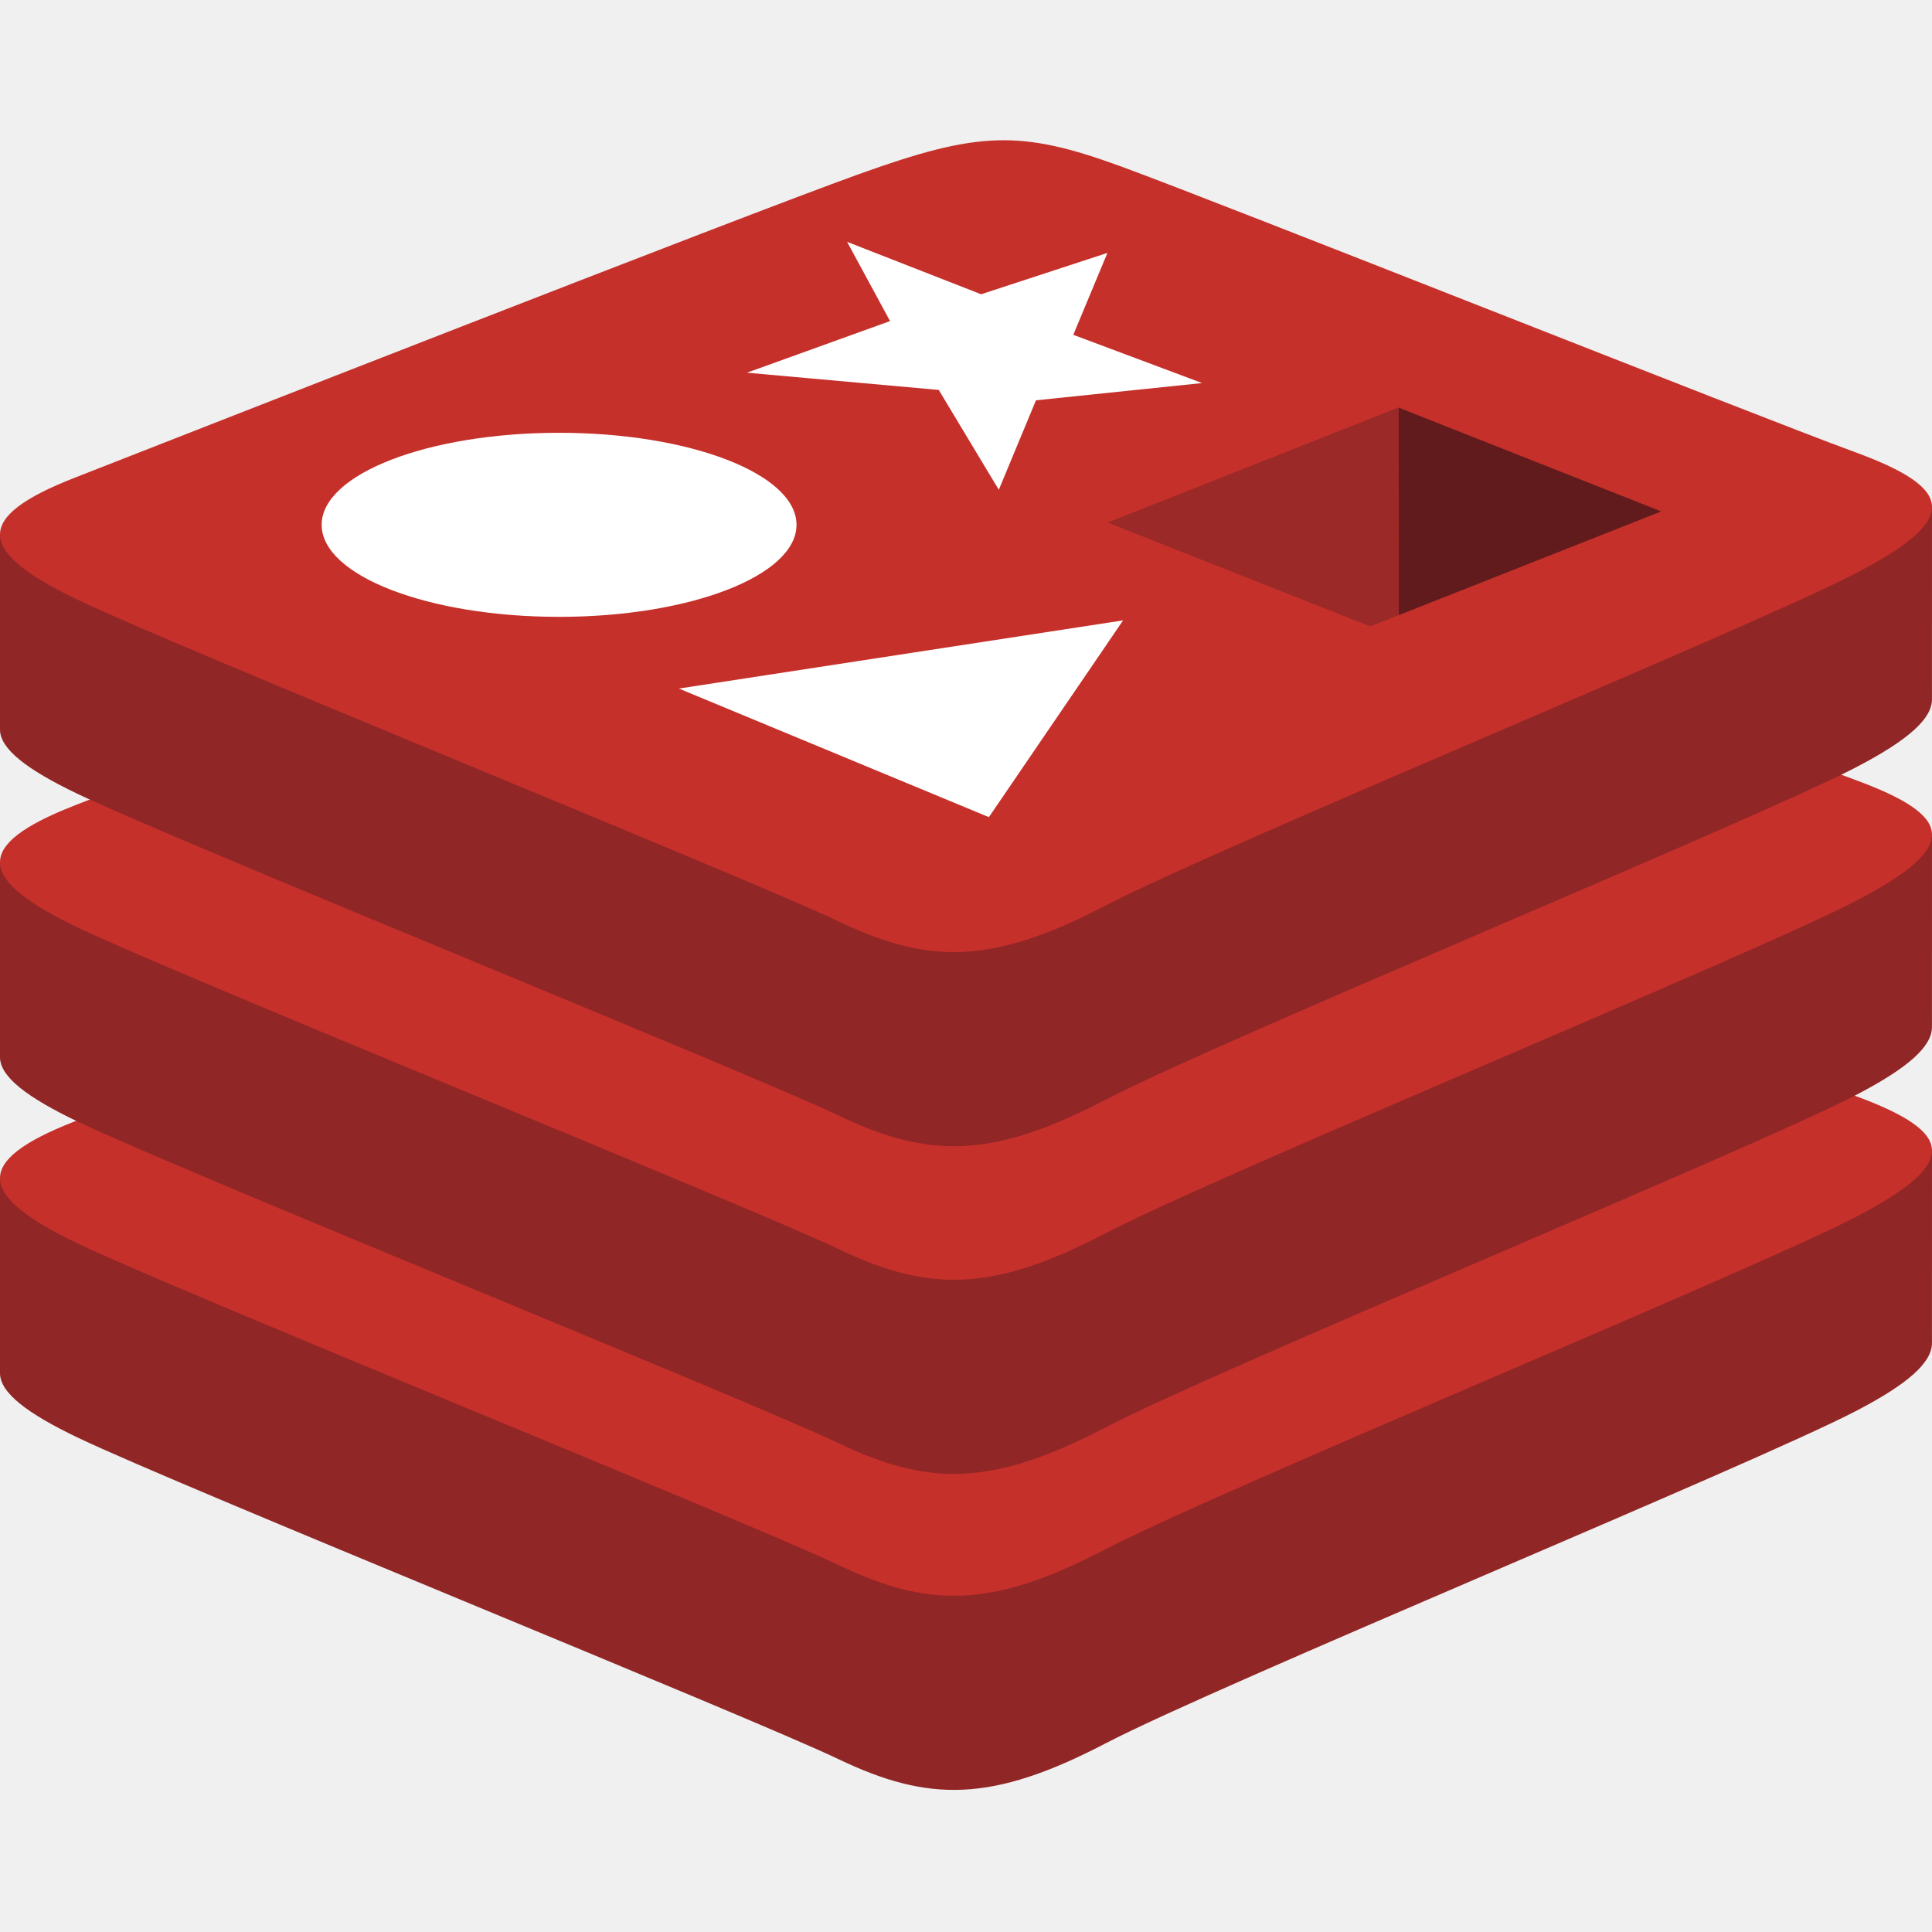
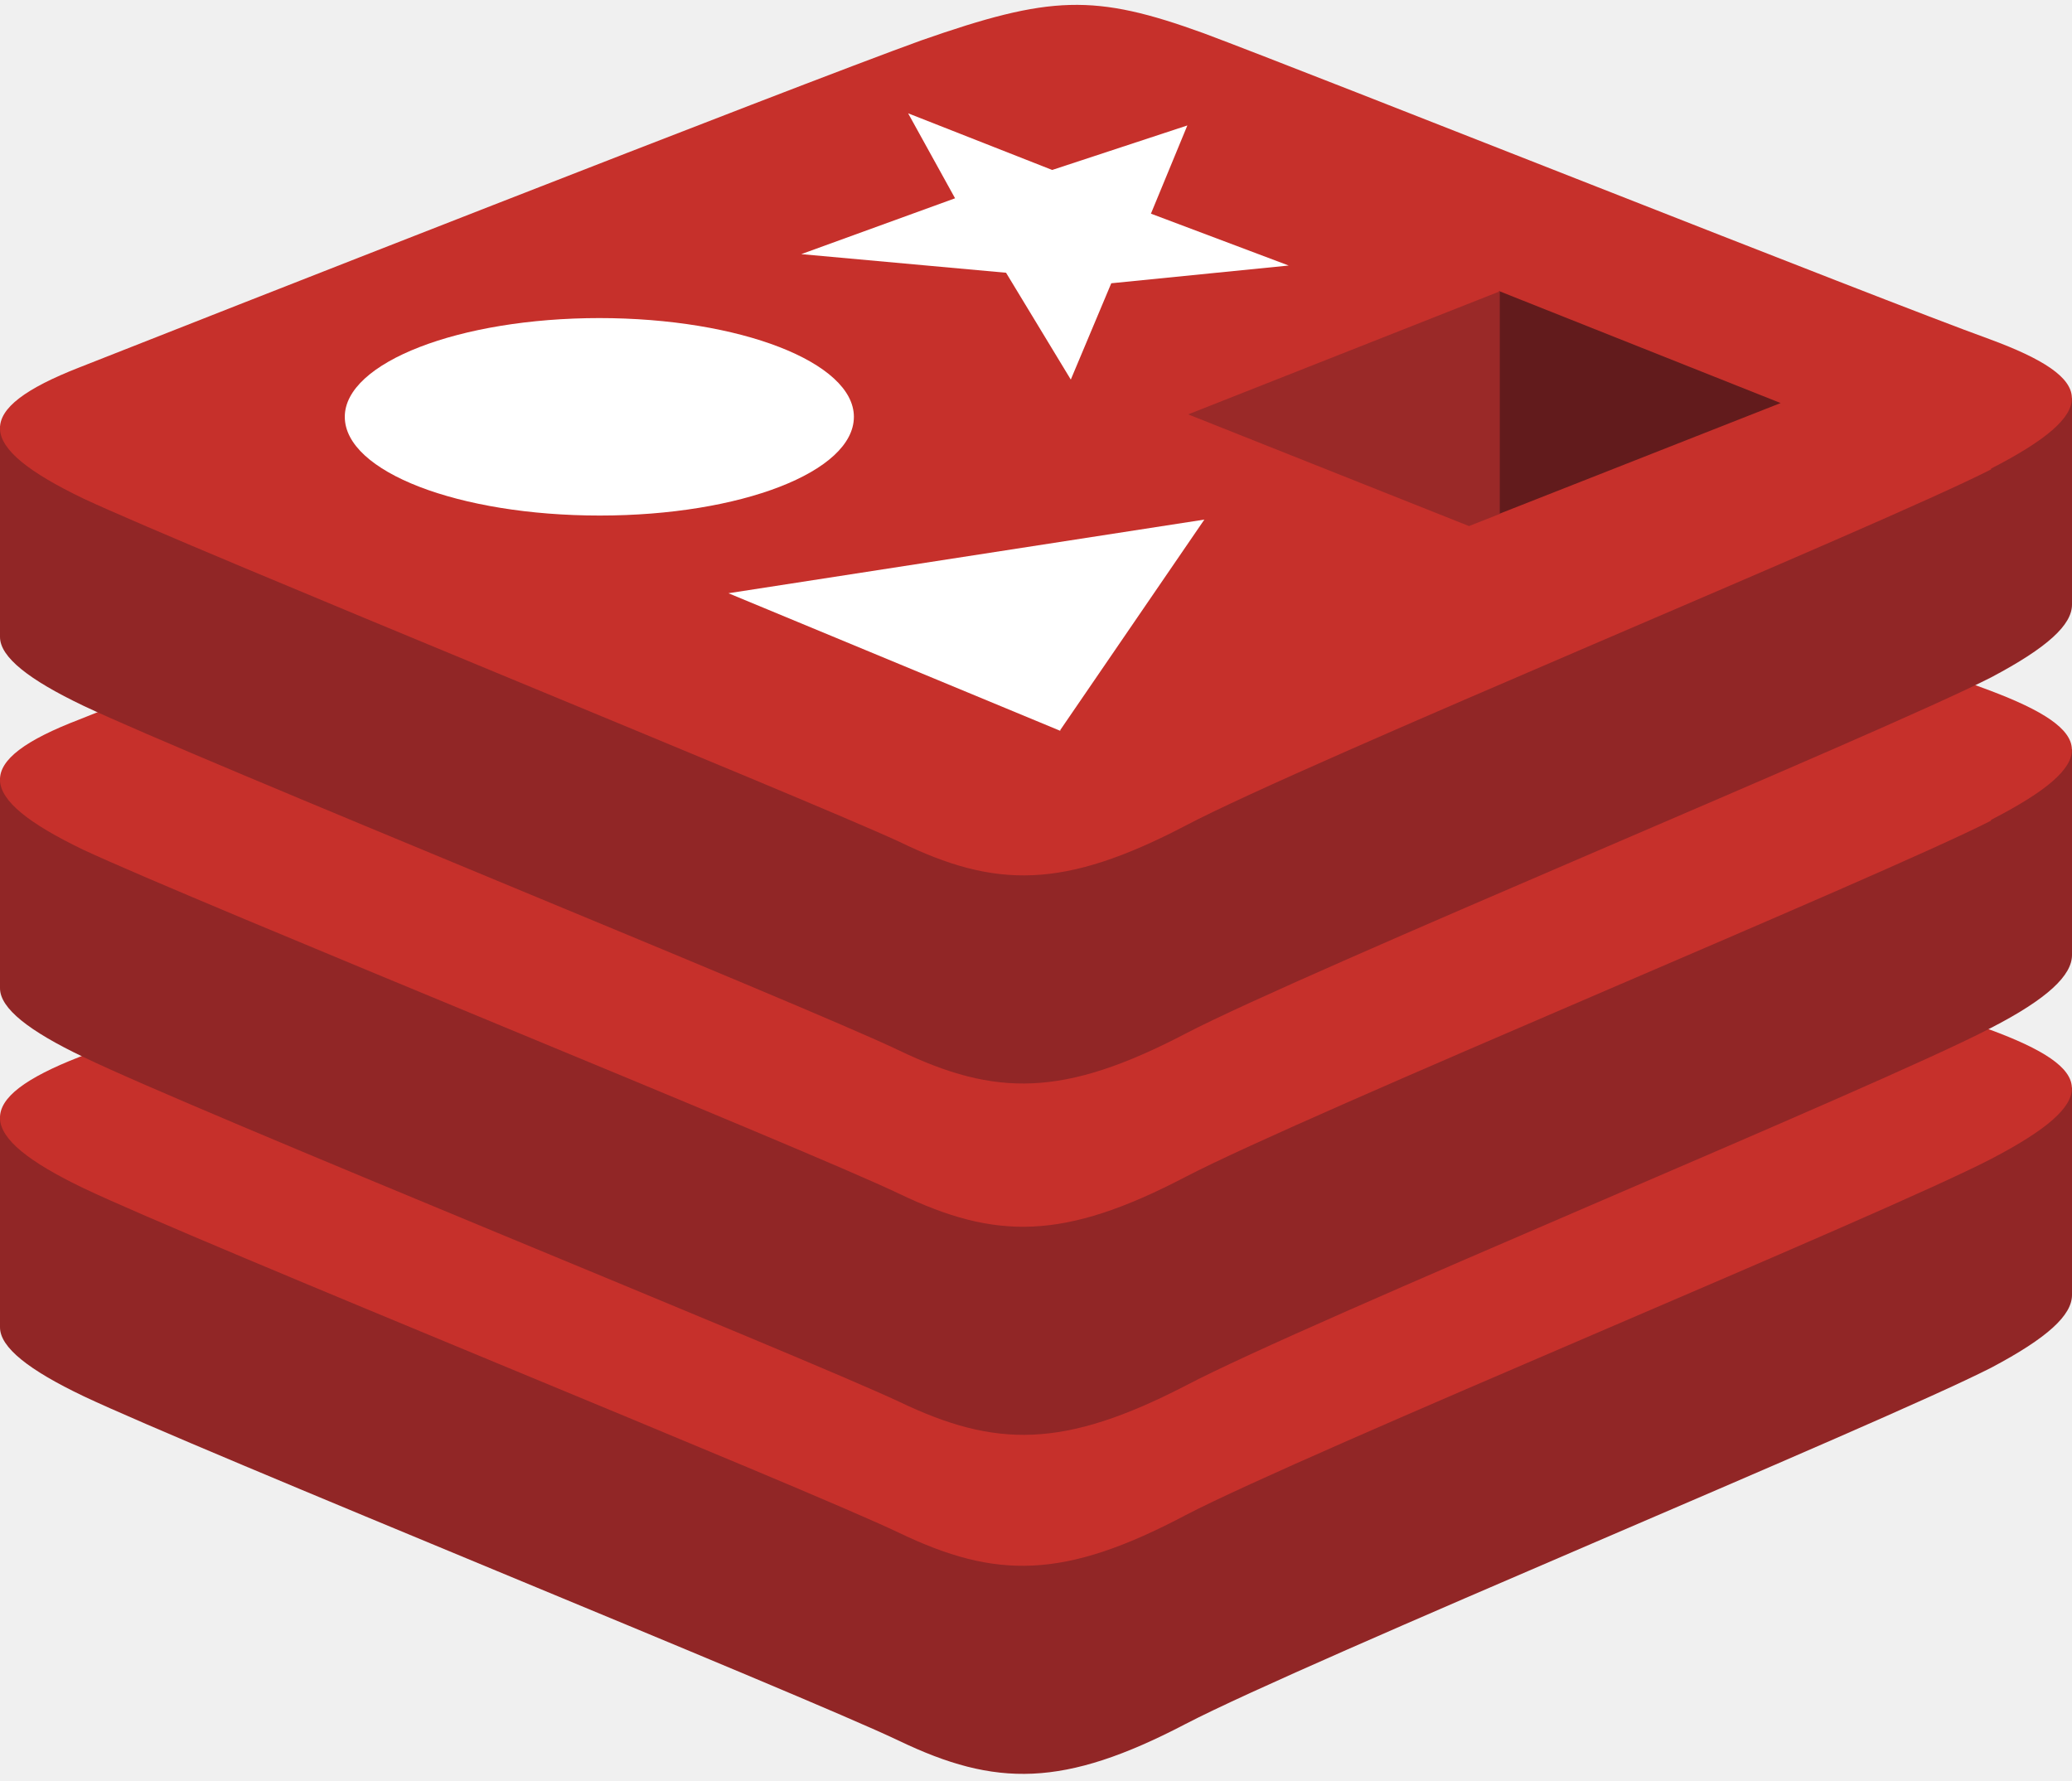
- <svg xmlns="http://www.w3.org/2000/svg" width="800px" height="800px" viewBox="0 -18 256 256" version="1.1" preserveAspectRatio="xMidYMid">
-   <g>
-     <path d="M245.97,168.943 C232.308,176.064 161.536,205.163 146.469,213.018 C131.402,220.874 123.032,220.798 111.129,215.108 C99.227,209.418 23.913,178.996 10.346,172.511 C3.565,169.27 0,166.535 0,163.951 L0,138.075 C0,138.075 98.049,116.73 113.879,111.051 C129.707,105.372 135.199,105.167 148.67,110.101 C162.141,115.037 242.687,129.569 256,134.445 C256,134.445 255.994,157.556 255.994,159.955 C255.996,162.513 252.924,165.319 245.97,168.943" fill="#912626">
- 
- </path>
-     <path d="M245.965,143.22 C232.304,150.338 161.534,179.438 146.467,187.292 C131.401,195.149 123.031,195.072 111.129,189.382 C99.226,183.696 23.915,153.269 10.349,146.788 C-3.217,140.303 -3.502,135.84 9.825,130.622 C23.151,125.402 98.049,96.017 113.88,90.338 C129.708,84.661 135.199,84.454 148.669,89.39 C162.14,94.324 232.488,122.325 245.8,127.2 C259.115,132.081 259.626,136.099 245.965,143.22" fill="#C6302B">
- 
- </path>
-     <path d="M245.97,127.074 C232.308,134.196 161.536,163.294 146.469,171.152 C131.402,179.005 123.032,178.929 111.129,173.239 C99.226,167.552 23.913,137.127 10.346,130.642 C3.565,127.401 0,124.669 0,122.085 L0,96.206 C0,96.206 98.049,74.862 113.879,69.183 C129.707,63.504 135.199,63.298 148.67,68.233 C162.141,73.168 242.687,87.697 256,92.574 C256,92.574 255.994,115.685 255.994,118.087 C255.996,120.644 252.924,123.45 245.97,127.074" fill="#912626">
- 
- </path>
-     <path d="M245.965,101.351 C232.304,108.471 161.534,137.569 146.467,145.426 C131.401,153.28 123.031,153.203 111.129,147.513 C99.226,141.827 23.915,111.401 10.349,104.919 C-3.217,98.436 -3.502,93.972 9.825,88.752 C23.151,83.535 98.049,54.148 113.88,48.47 C129.708,42.792 135.199,42.586 148.669,47.521 C162.14,52.455 232.488,80.454 245.8,85.331 C259.115,90.21 259.626,94.23 245.965,101.35 L245.965,101.351" fill="#C6302B">
- 
- </path>
-     <path d="M245.97,83.653 C232.308,90.774 161.536,119.874 146.469,127.731 C131.402,135.585 123.032,135.508 111.129,129.818 C99.226,124.131 23.913,93.705 10.346,87.223 C3.565,83.981 0,81.247 0,78.665 L0,52.786 C0,52.786 98.049,31.442 113.879,25.764 C129.707,20.085 135.199,19.88 148.67,24.814 C162.141,29.749 242.687,44.278 256,49.155 C256,49.155 255.994,72.266 255.994,74.667 C255.996,77.222 252.924,80.028 245.97,83.653" fill="#912626">
- 
- </path>
-     <path d="M245.965,57.929 C232.304,65.049 161.534,94.149 146.467,102.004 C131.401,109.858 123.031,109.781 111.129,104.093 C99.227,98.405 23.915,67.981 10.349,61.498 C-3.217,55.015 -3.502,50.55 9.825,45.331 C23.151,40.113 98.049,10.729 113.88,5.049 C129.708,-0.63 135.199,-0.834 148.669,4.101 C162.14,9.036 232.488,37.035 245.8,41.912 C259.115,46.788 259.626,50.809 245.965,57.929" fill="#C6302B">
- 
- </path>
-     <path d="M159.283,32.757 L137.274,35.042 L132.346,46.898 L124.388,33.668 L98.973,31.384 L117.937,24.545 L112.247,14.047 L130.002,20.991 L146.74,15.511 L142.216,26.366 L159.283,32.757" fill="#FFFFFF">
- 
- </path>
-     <path d="M131.032,90.275 L89.955,73.238 L148.816,64.203 L131.032,90.275" fill="#FFFFFF">
- 
- </path>
-     <path d="M74.082,39.347 C91.457,39.347 105.542,44.807 105.542,51.541 C105.542,58.277 91.457,63.736 74.082,63.736 C56.707,63.736 42.621,58.277 42.621,51.541 C42.621,44.807 56.707,39.347 74.082,39.347" fill="#FFFFFF">
- 
- </path>
-     <path d="M185.295,35.998 L220.131,49.764 L185.325,63.517 L185.295,35.998" fill="#621B1C">
- 
- </path>
-     <path d="M146.755,51.243 L185.295,35.998 L185.325,63.517 L181.546,64.995 L146.755,51.243" fill="#9A2928">
- 
- </path>
-   </g>
+ <svg xmlns="http://www.w3.org/2000/svg" preserveAspectRatio="xMidYMid" viewBox="0 0 256 220">
+   <path d="M246 169c-13.7 7-84.5 36.2-99.5 44-15.1 7.9-23.5 7.8-35.4 2.1C99.2 209.4 24 179 10.3 172.5 3.6 169.3 0 166.5 0 164v-26s98-21.3 113.9-27c15.8-5.6 21.3-5.8 34.8-.9 13.4 5 94 19.5 107.3 24.3V160c0 2.5-3 5.3-10 9" fill="#912626" />
+   <path d="M246 143.2c-13.7 7.1-84.5 36.2-99.5 44-15.1 8-23.5 7.9-35.4 2.2-11.9-5.7-87.2-36.1-100.8-42.6-13.5-6.5-13.8-11-.5-16.2 13.4-5.2 88.2-34.6 104-40.3 16-5.6 21.4-5.8 34.9-1 13.4 5 83.8 33 97.1 37.9 13.3 4.9 13.8 8.9.2 16" fill="#C6302B" />
+   <path d="M246 127c-13.7 7.2-84.5 36.3-99.5 44.2-15.1 7.8-23.5 7.7-35.4 2-11.9-5.6-87.2-36-100.8-42.6-6.7-3.2-10.3-6-10.3-8.5V96.2s98-21.3 113.9-27c15.8-5.7 21.3-5.9 34.8-1 13.4 5 94 19.5 107.3 24.4V118c0 2.5-3 5.4-10 9" fill="#912626" />
+   <path d="M246 101.4c-13.7 7-84.5 36.2-99.5 44-15.1 7.9-23.5 7.8-35.4 2.1C99.2 141.8 24 111.4 10.3 105c-13.5-6.5-13.8-11-.5-16.1C23.2 83.5 98 54 113.8 48.5c16-5.7 21.4-6 34.9-1 13.4 5 83.8 33 97.1 37.8 13.3 5 13.8 9 .2 16" fill="#C6302B" />
+   <path d="M246 83.7c-13.7 7-84.5 36.2-99.5 44-15.1 7.9-23.5 7.8-35.4 2.1C99.2 124.1 24 93.7 10.3 87.2 3.6 84 0 81.2 0 78.7v-26s98-21.3 113.9-27c15.8-5.6 21.3-5.8 34.8-.9 13.4 5 94 19.5 107.3 24.4v25.5c0 2.5-3 5.3-10 9" fill="#912626" />
+   <path d="M246 58c-13.7 7-84.5 36.1-99.5 44-15.1 7.9-23.5 7.8-35.4 2C99.2 98.5 24 68 10.3 61.6c-13.5-6.5-13.8-11-.5-16.2C23.2 40.1 98 10.7 113.8 5c16-5.6 21.4-5.8 34.9-.9 13.4 5 83.8 33 97.1 37.8 13.3 4.9 13.8 9 .2 16" fill="#C6302B" />
+   <path d="m159.3 32.8-22 2.2-5 11.9-8-13.2L99 31.4l19-6.9-5.8-10.5 17.8 7 16.7-5.5-4.5 10.9 17 6.4M131 90.3l-41-17 58.8-9.1-17.8 26M74 39.3c17.5 0 31.5 5.5 31.5 12.2 0 6.8-14 12.2-31.4 12.2s-31.5-5.4-31.5-12.2c0-6.7 14.1-12.2 31.5-12.2" fill="#FFF" />
+   <path d="M185.3 36 220 49.8l-34.8 13.7V36" fill="#621B1C" />
+   <path d="M146.8 51.2 185.3 36v27.5l-3.8 1.5-34.7-13.8" fill="#9A2928" />
</svg>
